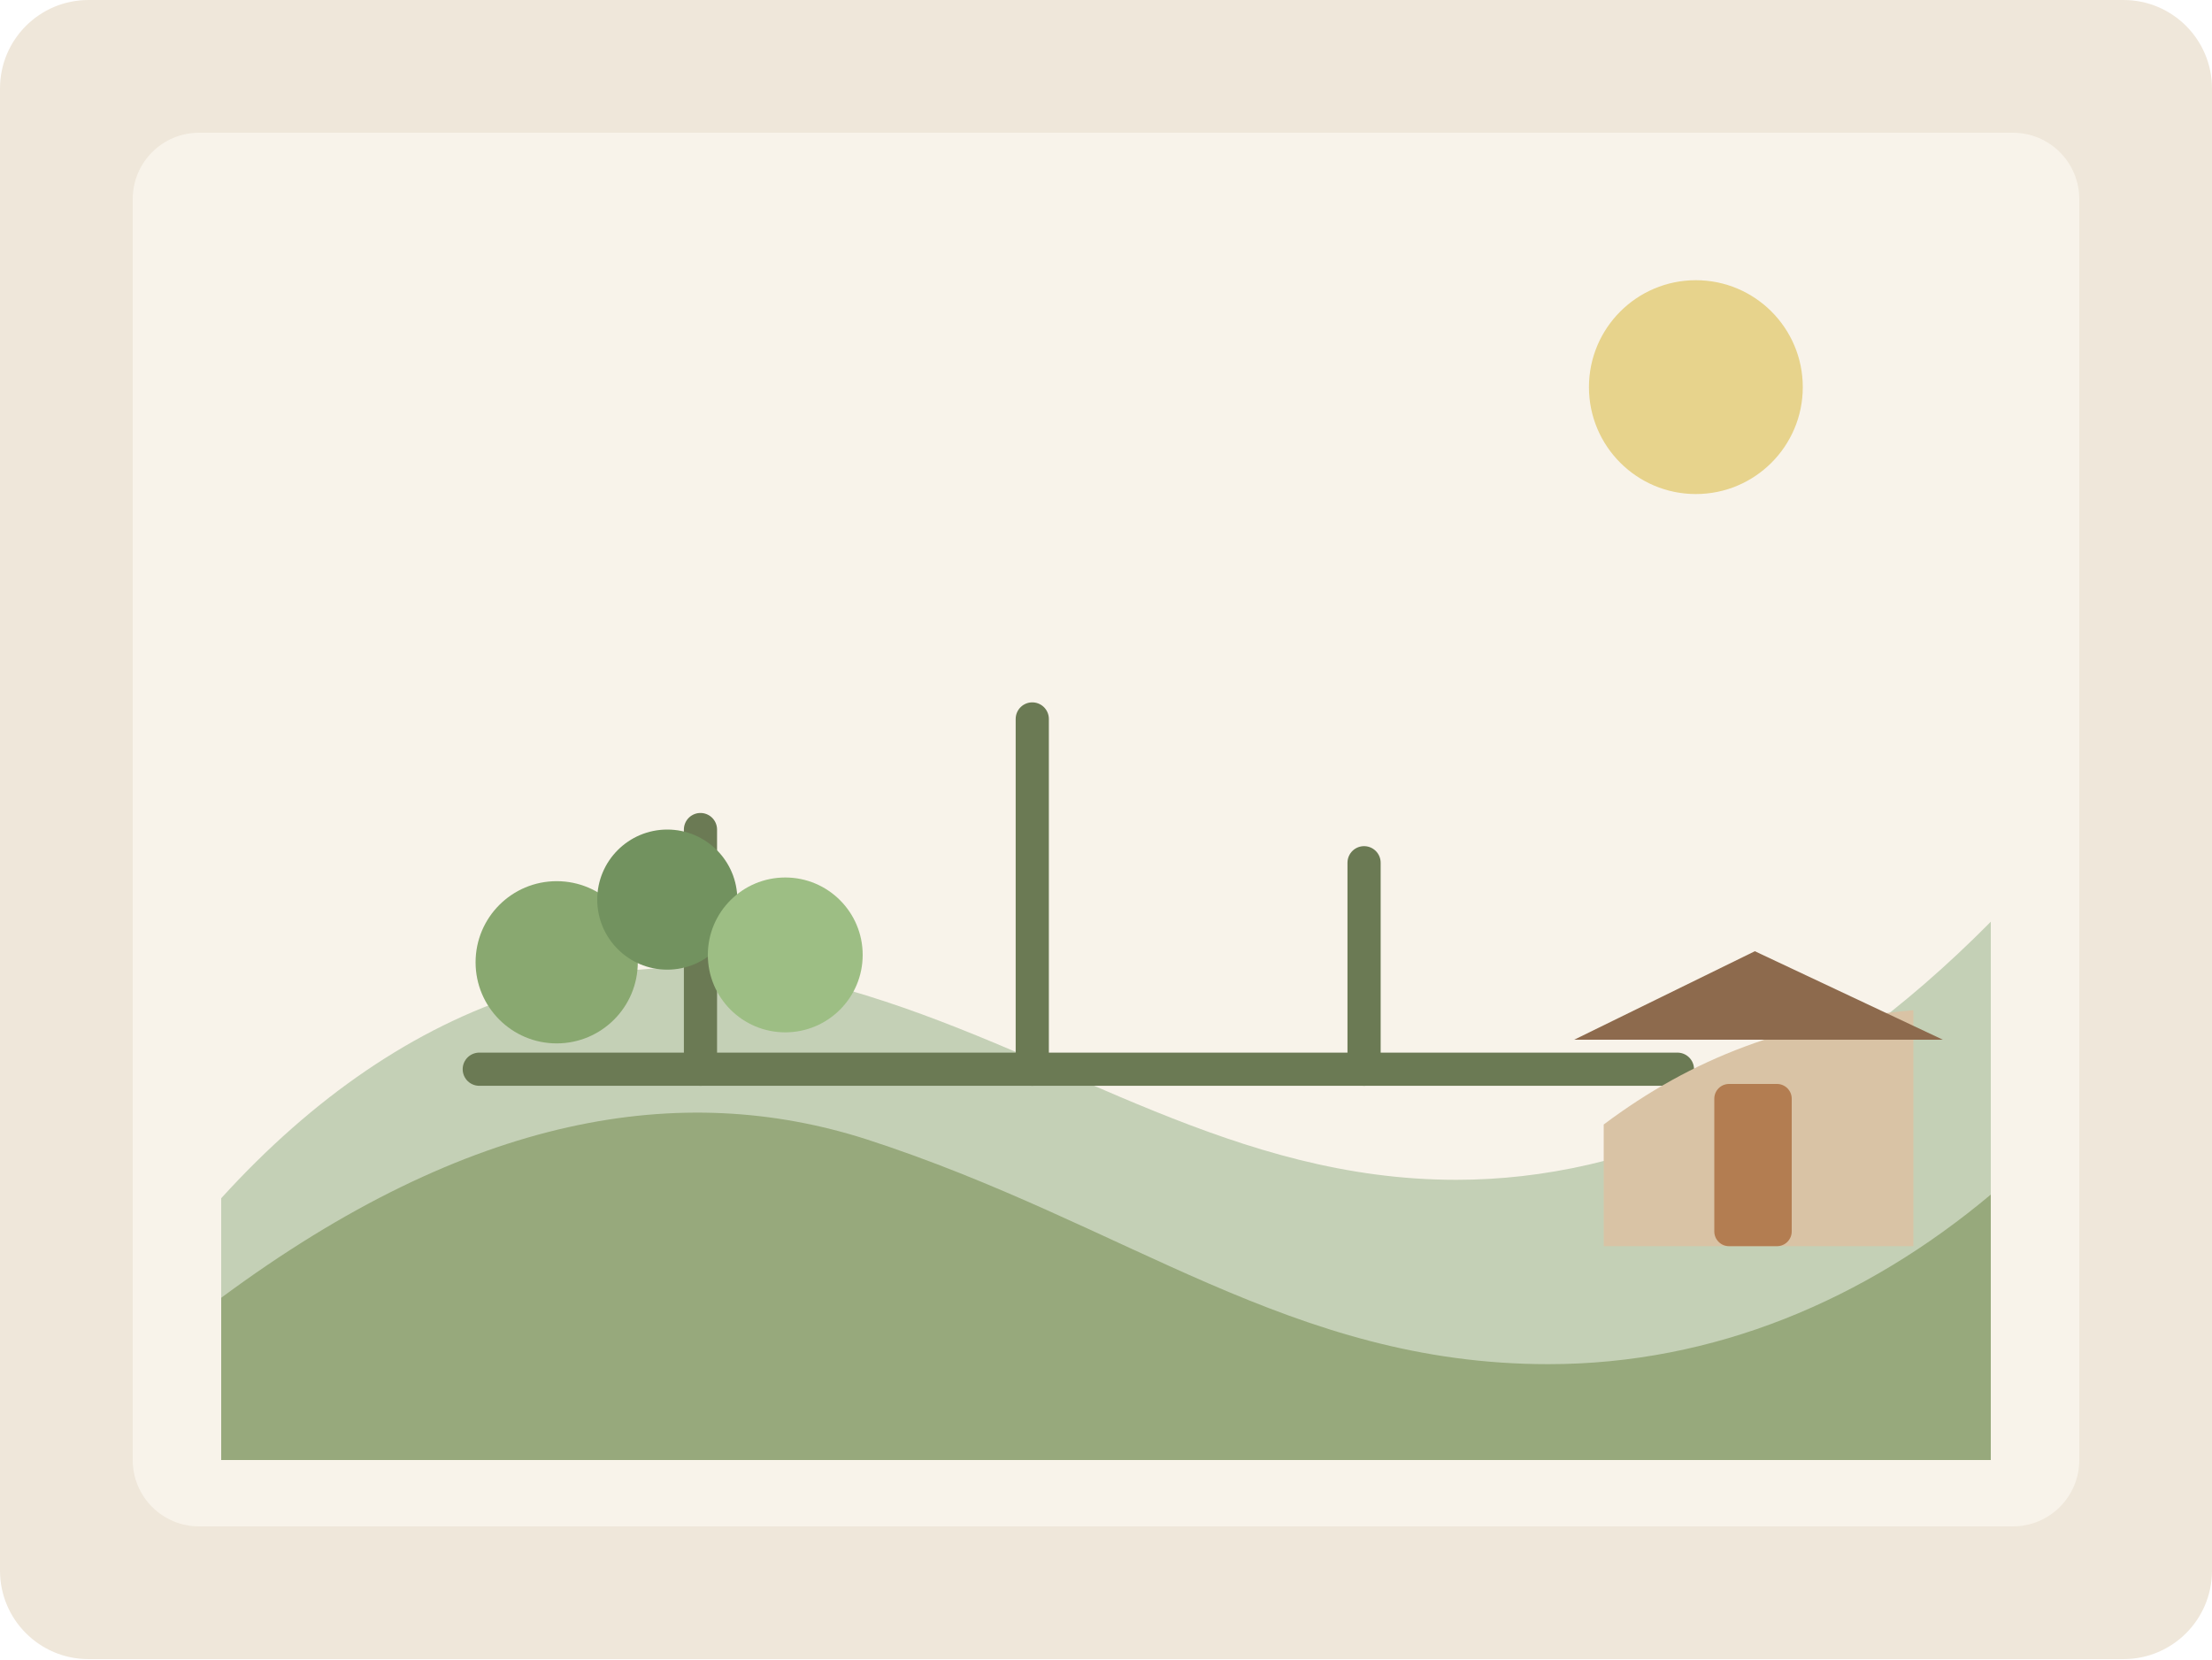
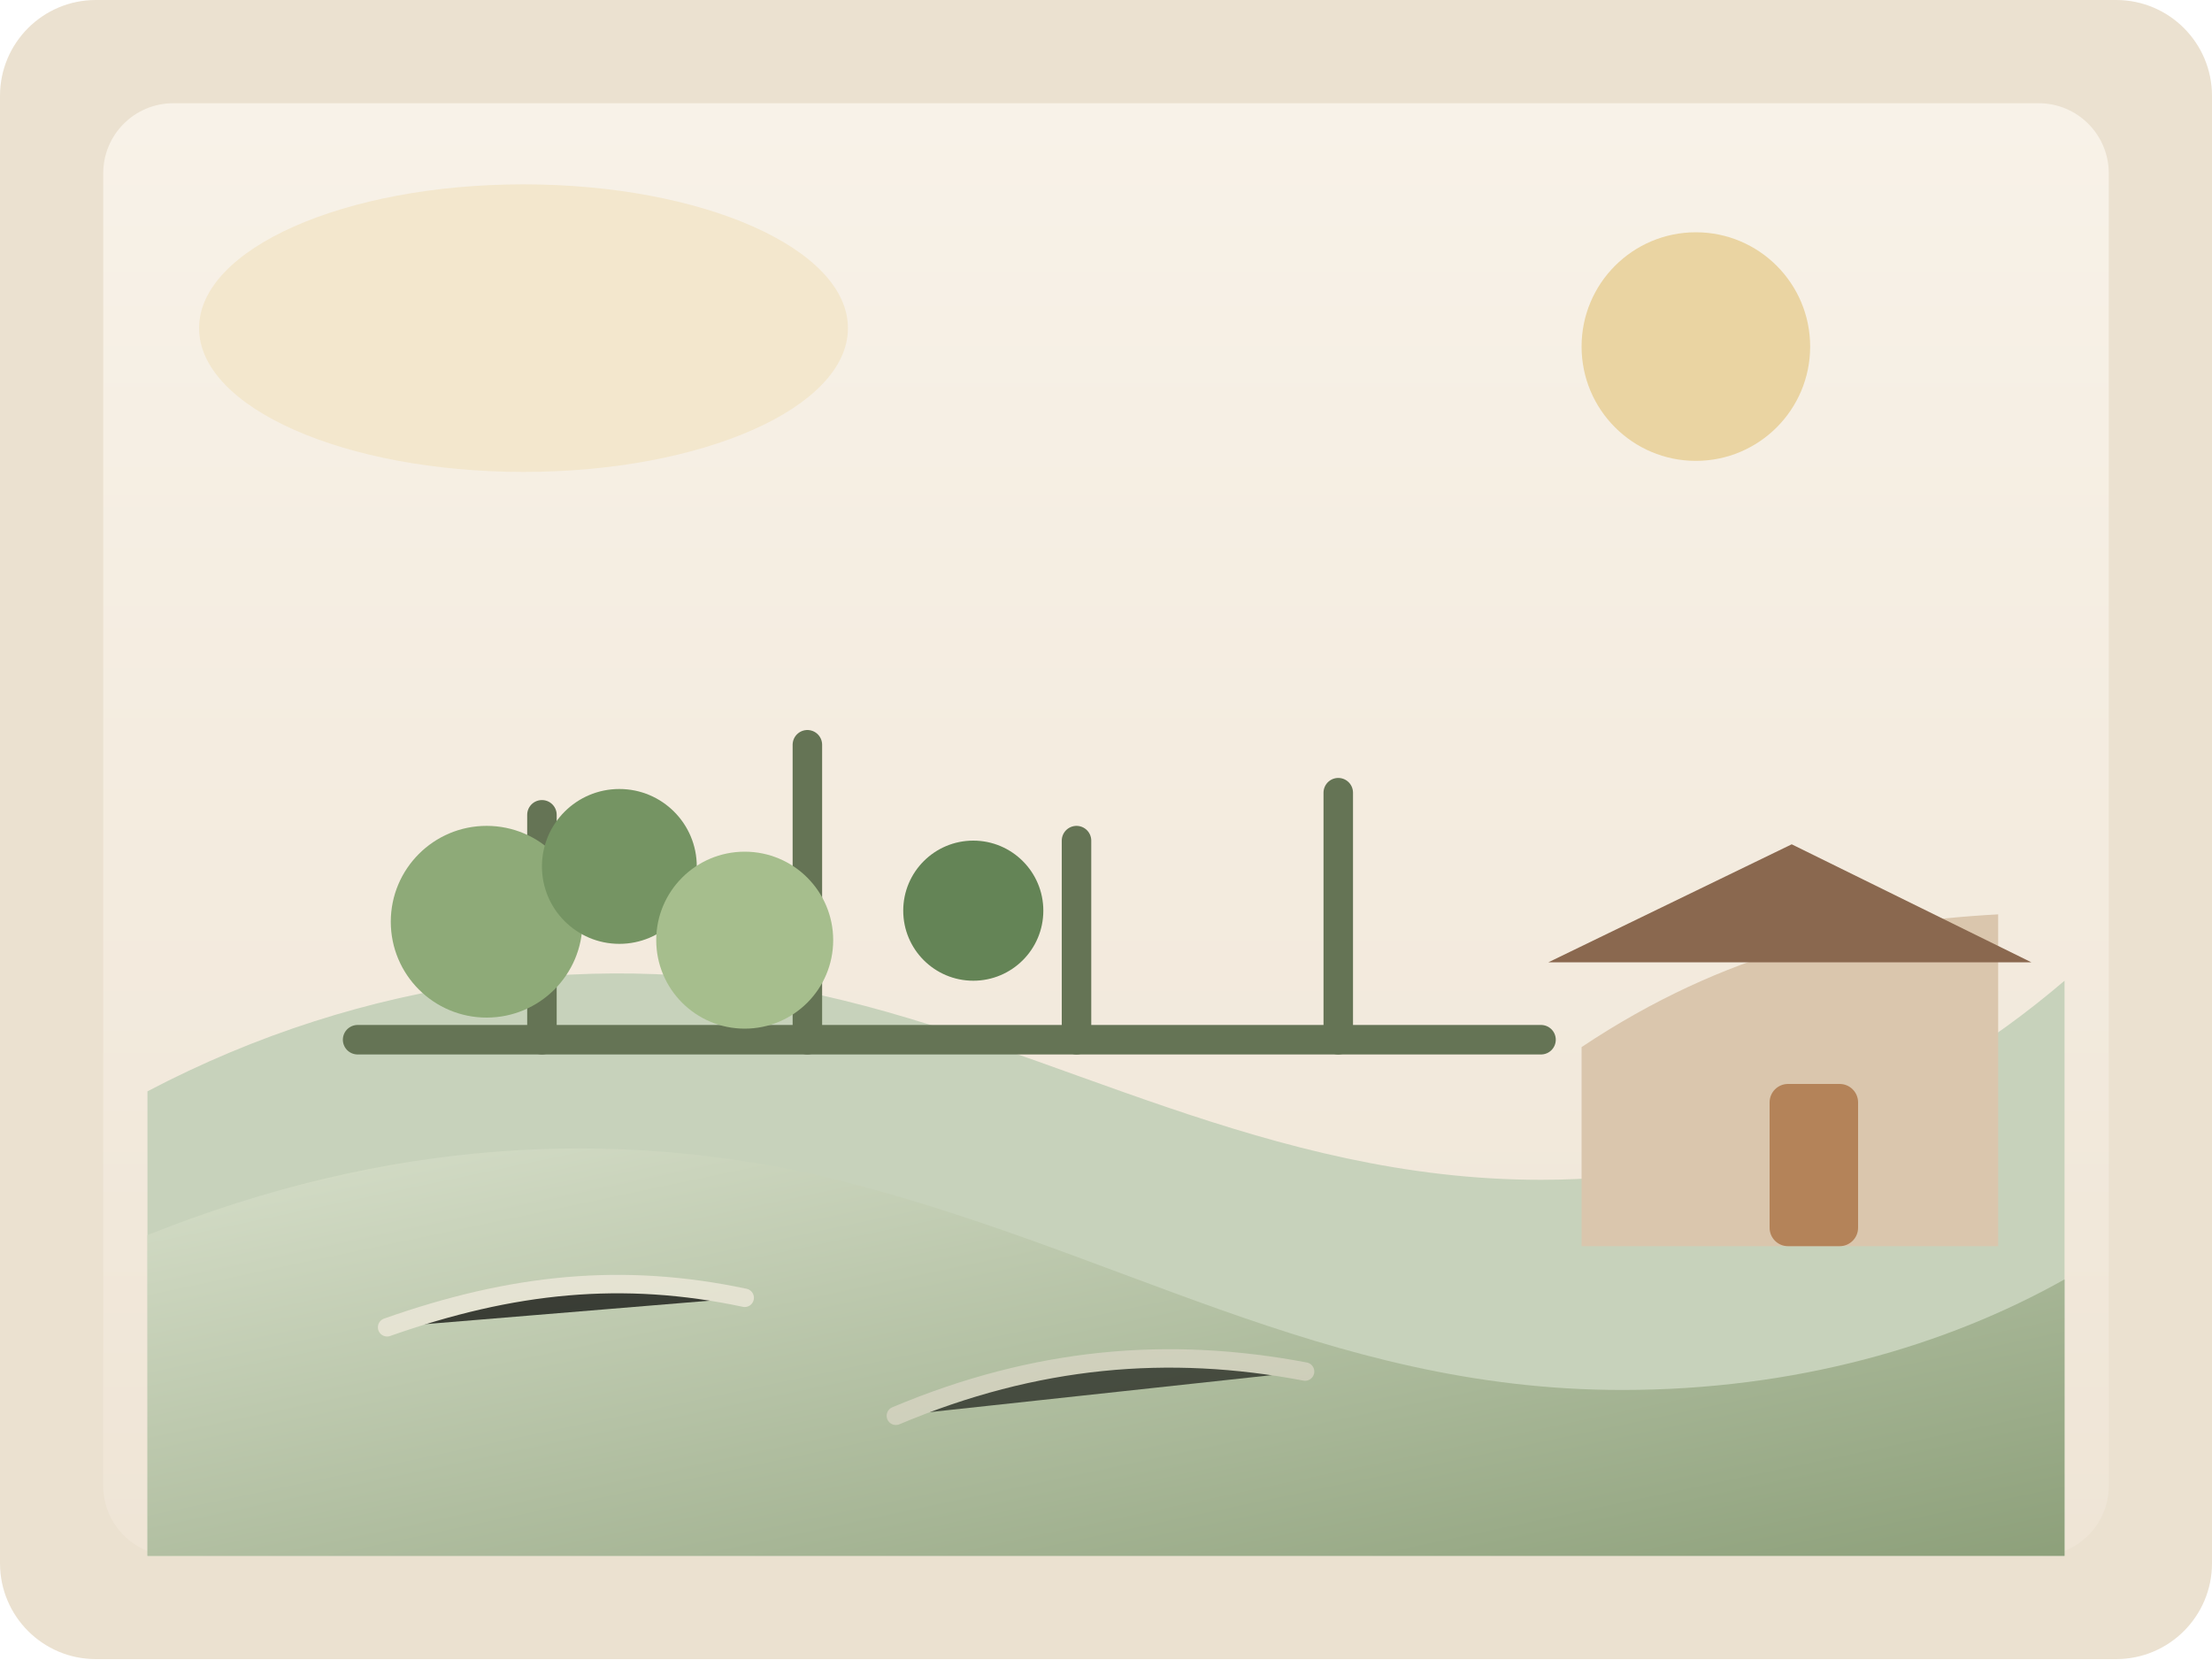
<svg xmlns="http://www.w3.org/2000/svg" viewBox="0 0 1200 900" role="img" aria-labelledby="title desc">
-   <rect width="1200" height="900" rx="48" fill="#efe7da" />
-   <rect x="72" y="72" width="1056" height="756" rx="36" fill="#f8f3ea" />
-   <path d="M120 650C220 540 340 500 470 540C580 574 670 640 790 640C885 640 984 597 1080 500V792H120V650Z" fill="#c4d0b6" />
-   <path d="M120 704C255 604 370 586 470 618C612 664 700 740 840 740C930 740 1012 705 1080 648V792H120V704Z" fill="#97a97c" />
-   <circle cx="920" cy="210" r="58" fill="#e7d38c" />
-   <path d="M260 580H910" stroke="#6b7a54" stroke-width="18" stroke-linecap="round" />
-   <path d="M380 580V450" stroke="#6b7a54" stroke-width="18" stroke-linecap="round" />
-   <path d="M560 580V390" stroke="#6b7a54" stroke-width="18" stroke-linecap="round" />
-   <path d="M740 580V468" stroke="#6b7a54" stroke-width="18" stroke-linecap="round" />
-   <path d="M870 610C918 574 970 554 1038 548V676H870V610Z" fill="#d9c3a5" />
-   <path d="M854 564 952 516 1054 564" fill="#8d6a4d" />
-   <rect x="930" y="588" width="42" height="88" rx="8" fill="#b37d51" />
-   <circle cx="302" cy="522" r="44" fill="#89a870" />
-   <circle cx="362" cy="488" r="38" fill="#72925f" />
-   <circle cx="426" cy="518" r="42" fill="#9dbe84" />
+   <defs>
+     <linearGradient id="sky" x1="0" y1="0" x2="0" y2="1">
+       <stop offset="0%" stop-color="#f8f2e8" />
+       <stop offset="100%" stop-color="#efe5d6" />
+     </linearGradient>
+     <linearGradient id="field" x1="0" y1="0" x2="1" y2="1">
+       <stop offset="0%" stop-color="#d7dfca" />
+       <stop offset="100%" stop-color="#8da07a" />
+     </linearGradient>
+   </defs>
+   <rect width="1200" height="900" rx="52" fill="#ebe1d0" />
+   <rect x="56" y="56" width="1088" height="788" rx="38" fill="url(#sky)" />
+   <ellipse cx="284" cy="178" rx="176" ry="78" fill="#f3e7cd" />
+   <circle cx="920" cy="188" r="62" fill="#ead4a2" />
+   <path d="M80 592C198 530 328 514 446 540C572 568 688 640 836 640C942 640 1038 602 1120 532V844H80V592Z" fill="#c7d2bb" />
+   <path d="M80 670C210 618 332 612 446 638C604 676 718 754 880 754C974 754 1056 730 1120 694V844H80V670Z" fill="url(#field)" />
+   <path d="M194 564H836" stroke="#657455" stroke-width="16" stroke-linecap="round" />
+   <path d="M294 564V442" stroke="#657455" stroke-width="16" stroke-linecap="round" />
+   <path d="M438 564V404" stroke="#657455" stroke-width="16" stroke-linecap="round" />
+   <path d="M584 564V456" stroke="#657455" stroke-width="16" stroke-linecap="round" />
+   <path d="M726 564V430" stroke="#657455" stroke-width="16" stroke-linecap="round" />
+   <path d="M858 568C936 516 1010 500 1084 496V676H858V568Z" fill="#dac6ad" />
+   <path d="M840 522 972 458 1102 522" fill="#8a684f" />
+   <rect x="960" y="588" width="48" height="88" rx="10" fill="#b48359" />
+   <path d="M210 720C278 696 338 690 404 704" stroke="#f4ecdf" stroke-width="10" stroke-linecap="round" opacity=".7" />
+   <path d="M486 768C562 736 634 730 708 744" stroke="#e4dccf" stroke-width="10" stroke-linecap="round" opacity=".6" />
+   <circle cx="264" cy="500" r="52" fill="#8eaa78" />
+   <circle cx="336" cy="470" r="42" fill="#759463" />
+   <circle cx="404" cy="510" r="48" fill="#a6be8d" />
+   <circle cx="528" cy="494" r="38" fill="#648456" />
</svg>
